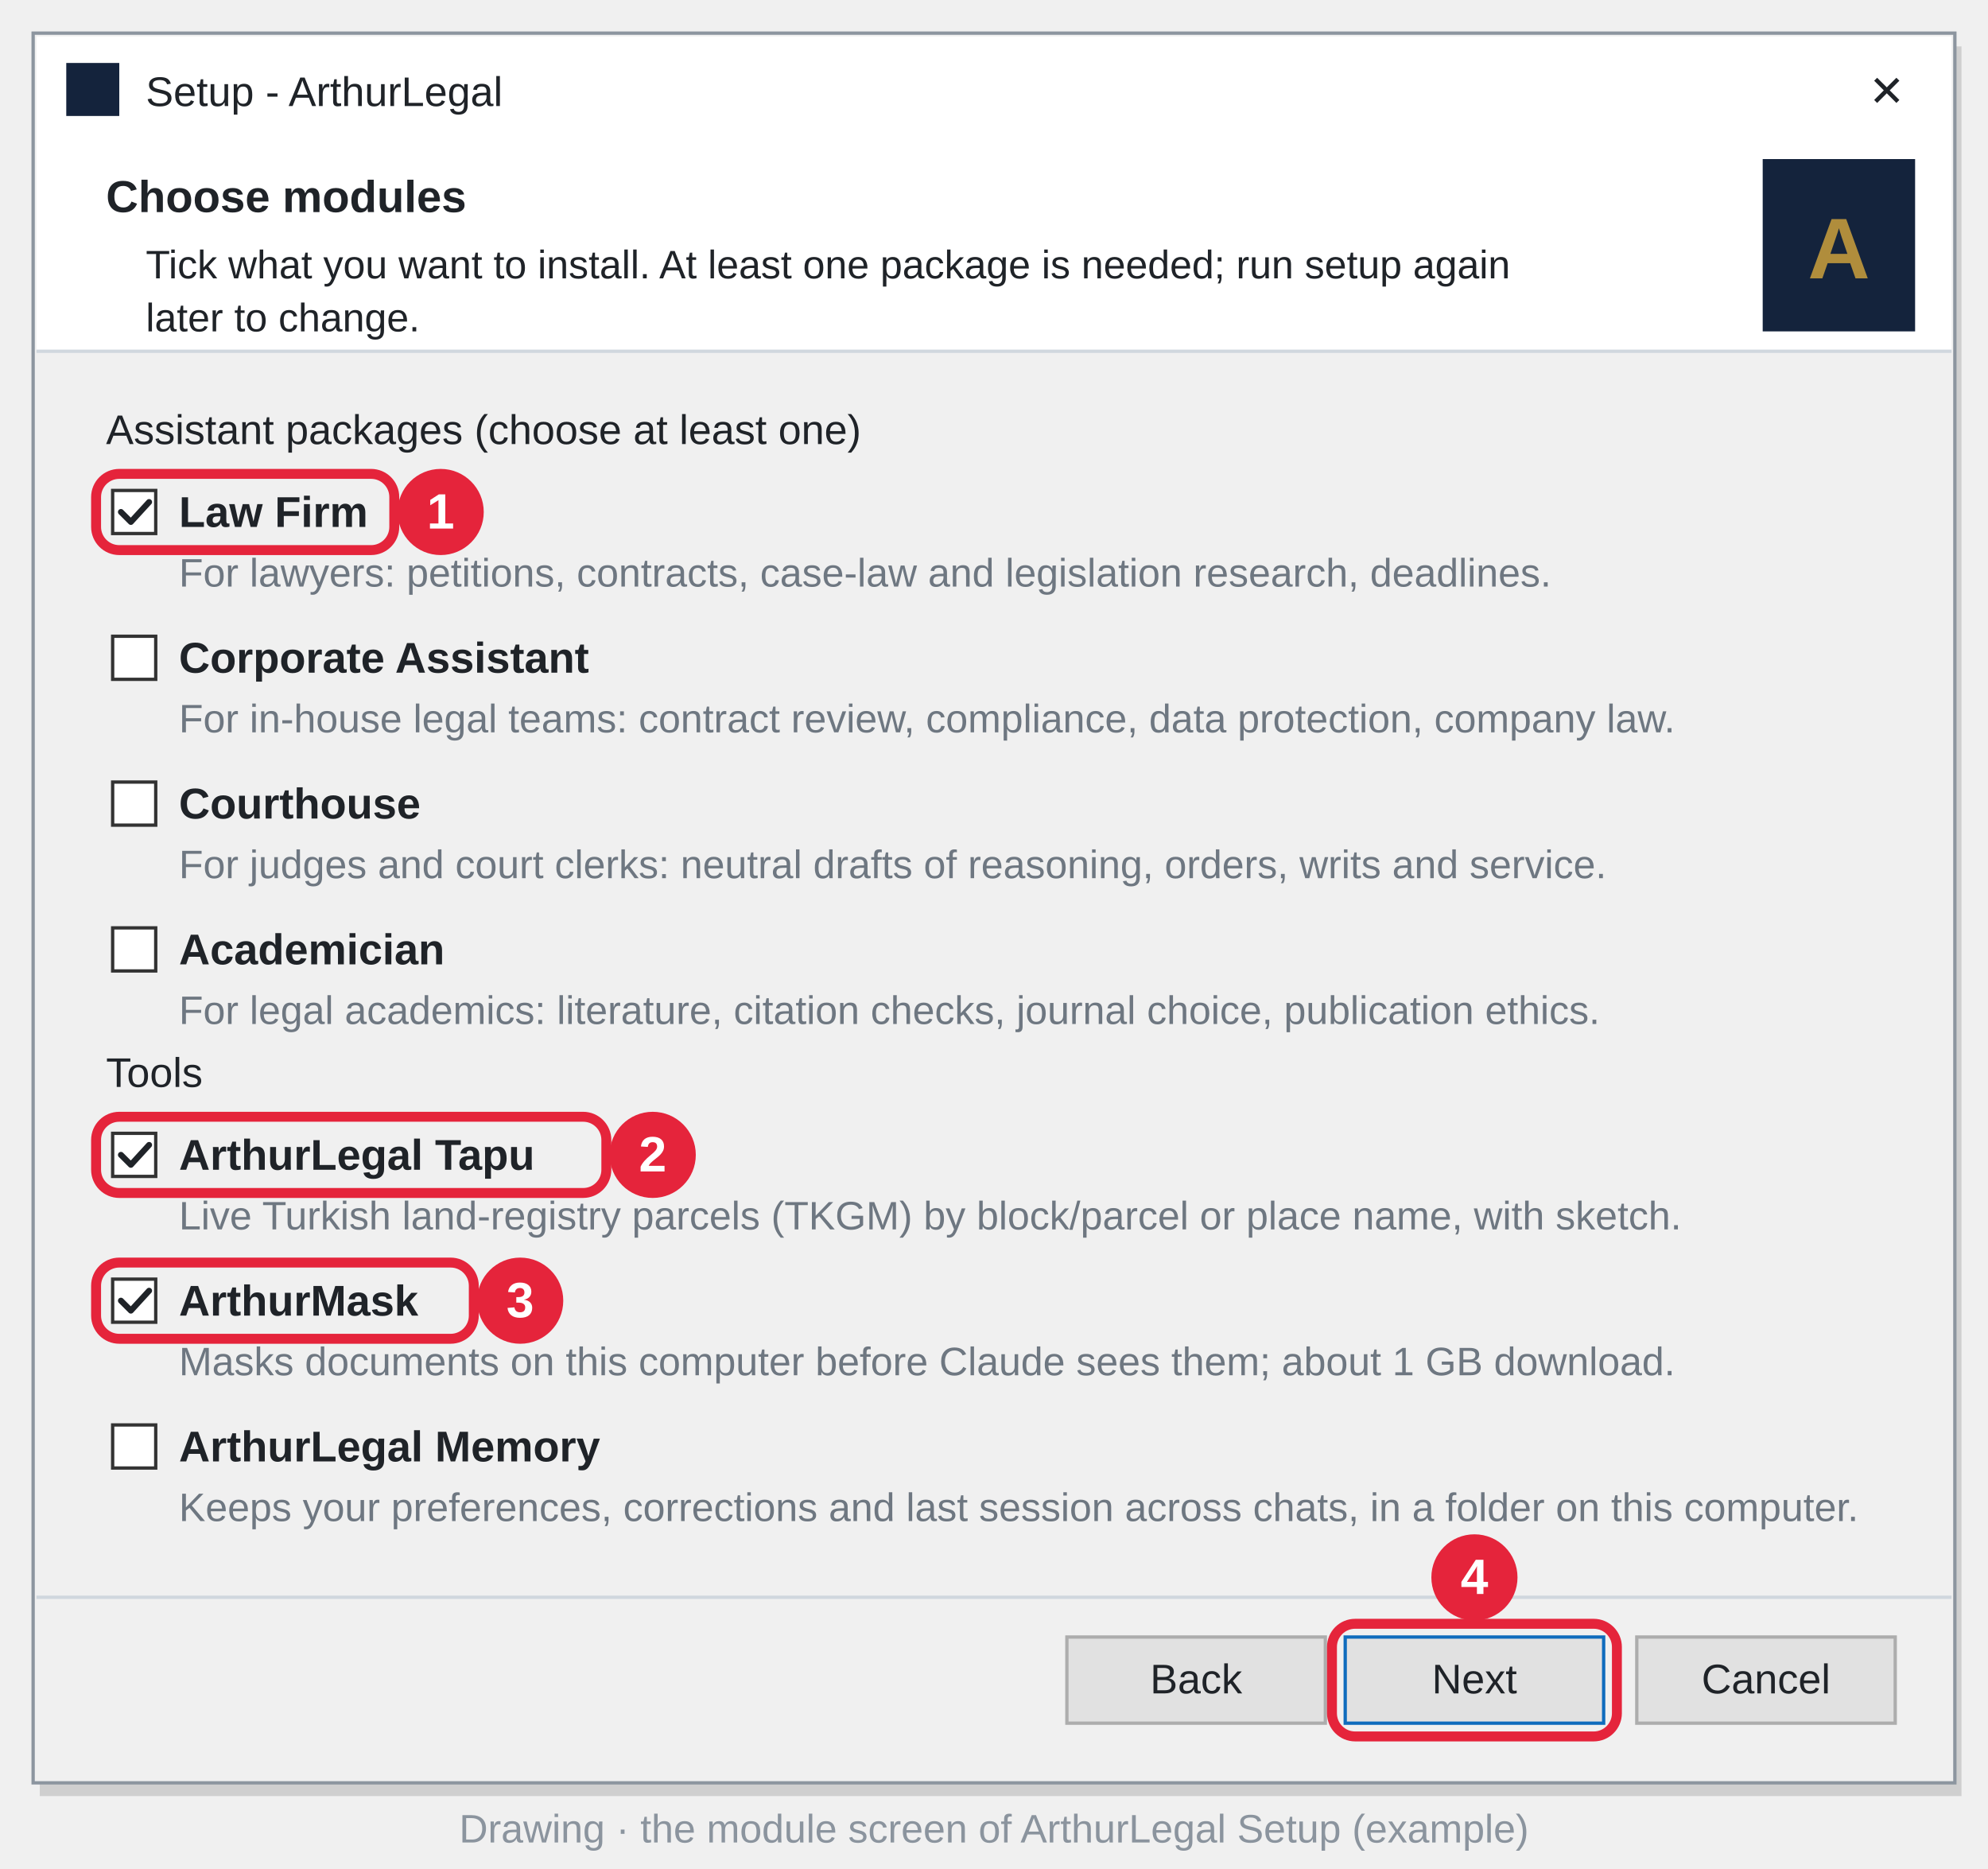
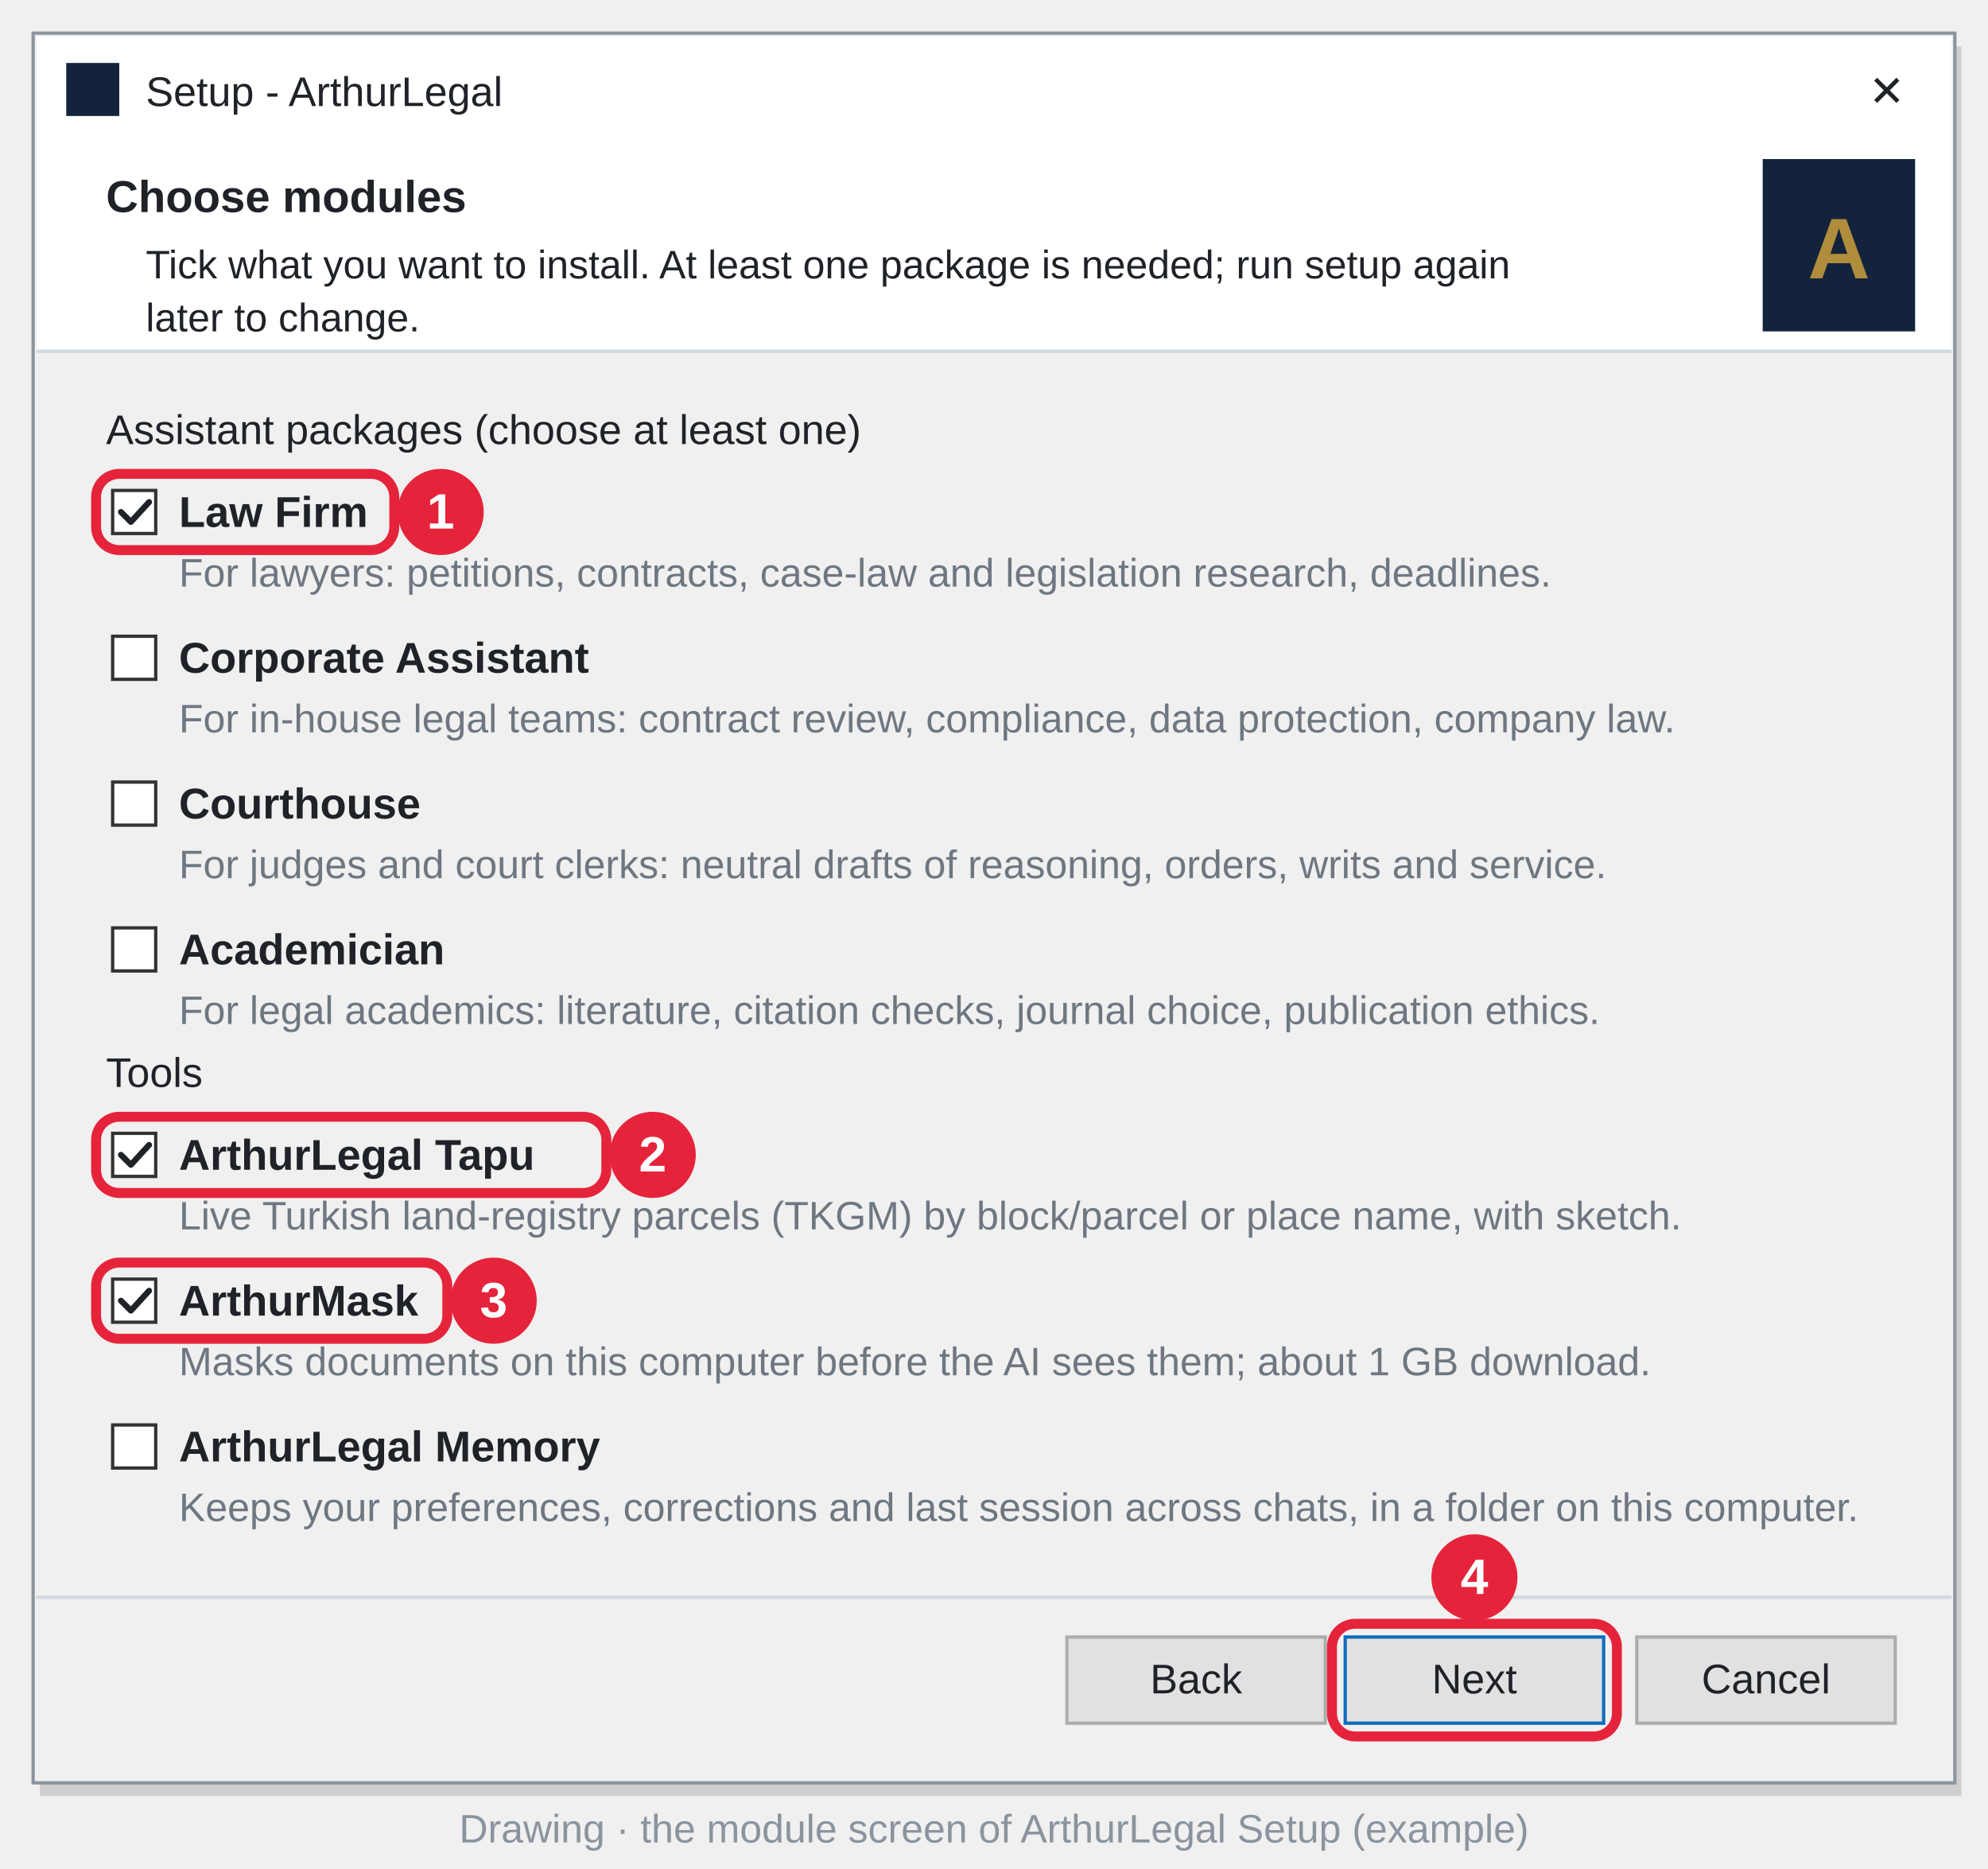
<svg xmlns="http://www.w3.org/2000/svg" width="600" height="564" viewBox="0 0 600 564" role="img" aria-label="Example: on the module screen tick your package (here Law Firm), optionally Tapu and ArthurMask, then click Next">
  <g font-family="'Segoe UI', 'Segoe UI Variable', 'Helvetica Neue', Arial, sans-serif">
    <rect x="12" y="14" width="580" height="528" fill="#000000" opacity="0.14" />
    <rect x="10" y="10" width="580" height="528" fill="#f0f0f0" stroke="#8c959f" />
    <rect x="11" y="11" width="578" height="31" fill="#ffffff" />
    <rect x="20" y="19" width="16" height="16" fill="#14233c" />
    <text x="44" y="32" font-size="12.5" fill="#1f2328" font-weight="400" text-anchor="start">Setup - ArthurLegal</text>
    <text x="564" y="32" font-size="13" fill="#1f2328" font-weight="400" text-anchor="start">✕</text>
    <rect x="11" y="42" width="578" height="64" fill="#ffffff" />
    <text x="32" y="64" font-size="13.5" fill="#1f2328" font-weight="700" text-anchor="start">Choose modules</text>
    <text x="44" y="84" font-size="12" fill="#1f2328" font-weight="400" text-anchor="start">Tick what you want to install. At least one package is needed; run setup again</text>
    <text x="44" y="100" font-size="12" fill="#1f2328" font-weight="400" text-anchor="start">later to change.</text>
    <rect x="532" y="48" width="46" height="52" fill="#14233c" />
    <text x="555" y="84" font-size="26" fill="#b08d3c" font-weight="700" text-anchor="middle">A</text>
    <line x1="11" y1="106" x2="589" y2="106" stroke="#d0d7de" />
    <text x="32" y="134" font-size="12.5" fill="#1f2328" font-weight="400" text-anchor="start">Assistant packages (choose at least one)</text>
    <rect x="34" y="148" width="13" height="13" fill="#ffffff" stroke="#333333" />
    <path d="M36.5 154.5 l3 3 l5.5 -6" stroke="#1f2328" stroke-width="1.8" fill="none" stroke-linecap="round" stroke-linejoin="round" />
    <text x="54" y="159" font-size="13" fill="#1f2328" font-weight="700" text-anchor="start">Law Firm</text>
    <text x="54" y="177" font-size="12" fill="#6e7781" font-weight="400" text-anchor="start">For lawyers: petitions, contracts, case-law and legislation research, deadlines.</text>
    <rect x="34" y="192" width="13" height="13" fill="#ffffff" stroke="#333333" />
    <text x="54" y="203" font-size="13" fill="#1f2328" font-weight="700" text-anchor="start">Corporate Assistant</text>
    <text x="54" y="221" font-size="12" fill="#6e7781" font-weight="400" text-anchor="start">For in-house legal teams: contract review, compliance, data protection, company law.</text>
    <rect x="34" y="236" width="13" height="13" fill="#ffffff" stroke="#333333" />
    <text x="54" y="247" font-size="13" fill="#1f2328" font-weight="700" text-anchor="start">Courthouse</text>
    <text x="54" y="265" font-size="12" fill="#6e7781" font-weight="400" text-anchor="start">For judges and court clerks: neutral drafts of reasoning, orders, writs and service.</text>
    <rect x="34" y="280" width="13" height="13" fill="#ffffff" stroke="#333333" />
    <text x="54" y="291" font-size="13" fill="#1f2328" font-weight="700" text-anchor="start">Academician</text>
    <text x="54" y="309" font-size="12" fill="#6e7781" font-weight="400" text-anchor="start">For legal academics: literature, citation checks, journal choice, publication ethics.</text>
    <text x="32" y="328" font-size="12.5" fill="#1f2328" font-weight="400" text-anchor="start">Tools</text>
    <rect x="34" y="342" width="13" height="13" fill="#ffffff" stroke="#333333" />
    <path d="M36.5 348.5 l3 3 l5.5 -6" stroke="#1f2328" stroke-width="1.8" fill="none" stroke-linecap="round" stroke-linejoin="round" />
    <text x="54" y="353" font-size="13" fill="#1f2328" font-weight="700" text-anchor="start">ArthurLegal Tapu</text>
    <text x="54" y="371" font-size="12" fill="#6e7781" font-weight="400" text-anchor="start">Live Turkish land-registry parcels (TKGM) by block/parcel or place name, with sketch.</text>
    <rect x="34" y="386" width="13" height="13" fill="#ffffff" stroke="#333333" />
    <path d="M36.5 392.5 l3 3 l5.5 -6" stroke="#1f2328" stroke-width="1.8" fill="none" stroke-linecap="round" stroke-linejoin="round" />
    <text x="54" y="397" font-size="13" fill="#1f2328" font-weight="700" text-anchor="start">ArthurMask</text>
-     <text x="54" y="415" font-size="12" fill="#6e7781" font-weight="400" text-anchor="start">Masks documents on this computer before Claude sees them; about 1 GB download.</text>
+     <text x="54" y="415" font-size="12" fill="#6e7781" font-weight="400" text-anchor="start">Masks documents on this computer before the AI sees them; about 1 GB download.</text>
    <rect x="34" y="430" width="13" height="13" fill="#ffffff" stroke="#333333" />
    <text x="54" y="441" font-size="13" fill="#1f2328" font-weight="700" text-anchor="start">ArthurLegal Memory</text>
    <text x="54" y="459" font-size="12" fill="#6e7781" font-weight="400" text-anchor="start">Keeps your preferences, corrections and last session across chats, in a folder on this computer.</text>
    <line x1="11" y1="482" x2="589" y2="482" stroke="#d0d7de" />
    <rect x="322" y="494" width="78" height="26" fill="#e1e1e1" stroke="#adadad" />
    <text x="361" y="511" font-size="12.5" fill="#1f2328" font-weight="400" text-anchor="middle">Back</text>
    <rect x="406" y="494" width="78" height="26" fill="#e1e1e1" stroke="#0f6cbd" />
    <text x="445" y="511" font-size="12.5" fill="#1f2328" font-weight="400" text-anchor="middle">Next</text>
    <rect x="494" y="494" width="78" height="26" fill="#e1e1e1" stroke="#adadad" />
    <text x="533" y="511" font-size="12.5" fill="#1f2328" font-weight="400" text-anchor="middle">Cancel</text>
    <rect x="29" y="143" width="90" height="23" rx="7" fill="none" stroke="#e5243b" stroke-width="3" />
    <circle cx="133" cy="154.5" r="13" fill="#e5243b" />
    <text x="133" y="159.5" font-size="15" fill="#ffffff" font-weight="700" text-anchor="middle">1</text>
    <rect x="29" y="337" width="154" height="23" rx="7" fill="none" stroke="#e5243b" stroke-width="3" />
    <circle cx="197" cy="348.5" r="13" fill="#e5243b" />
    <text x="197" y="353.5" font-size="15" fill="#ffffff" font-weight="700" text-anchor="middle">2</text>
-     <rect x="29" y="381" width="114" height="23" rx="7" fill="none" stroke="#e5243b" stroke-width="3" />
-     <circle cx="157" cy="392.5" r="13" fill="#e5243b" />
-     <text x="157" y="397.5" font-size="15" fill="#ffffff" font-weight="700" text-anchor="middle">3</text>
+     <rect x="29" y="381" width="106" height="23" rx="7" fill="none" stroke="#e5243b" stroke-width="3" />
+     <circle cx="149" cy="392.5" r="13" fill="#e5243b" />
+     <text x="149" y="397.5" font-size="15" fill="#ffffff" font-weight="700" text-anchor="middle">3</text>
    <rect x="402" y="490" width="86" height="34" rx="7" fill="none" stroke="#e5243b" stroke-width="3" />
    <circle cx="445.0" cy="476" r="13" fill="#e5243b" />
    <text x="445.0" y="481" font-size="15" fill="#ffffff" font-weight="700" text-anchor="middle">4</text>
    <text x="300.0" y="556" font-size="12" fill="#8b949e" font-weight="400" text-anchor="middle">Drawing · the module screen of ArthurLegal Setup (example)</text>
  </g>
</svg>
